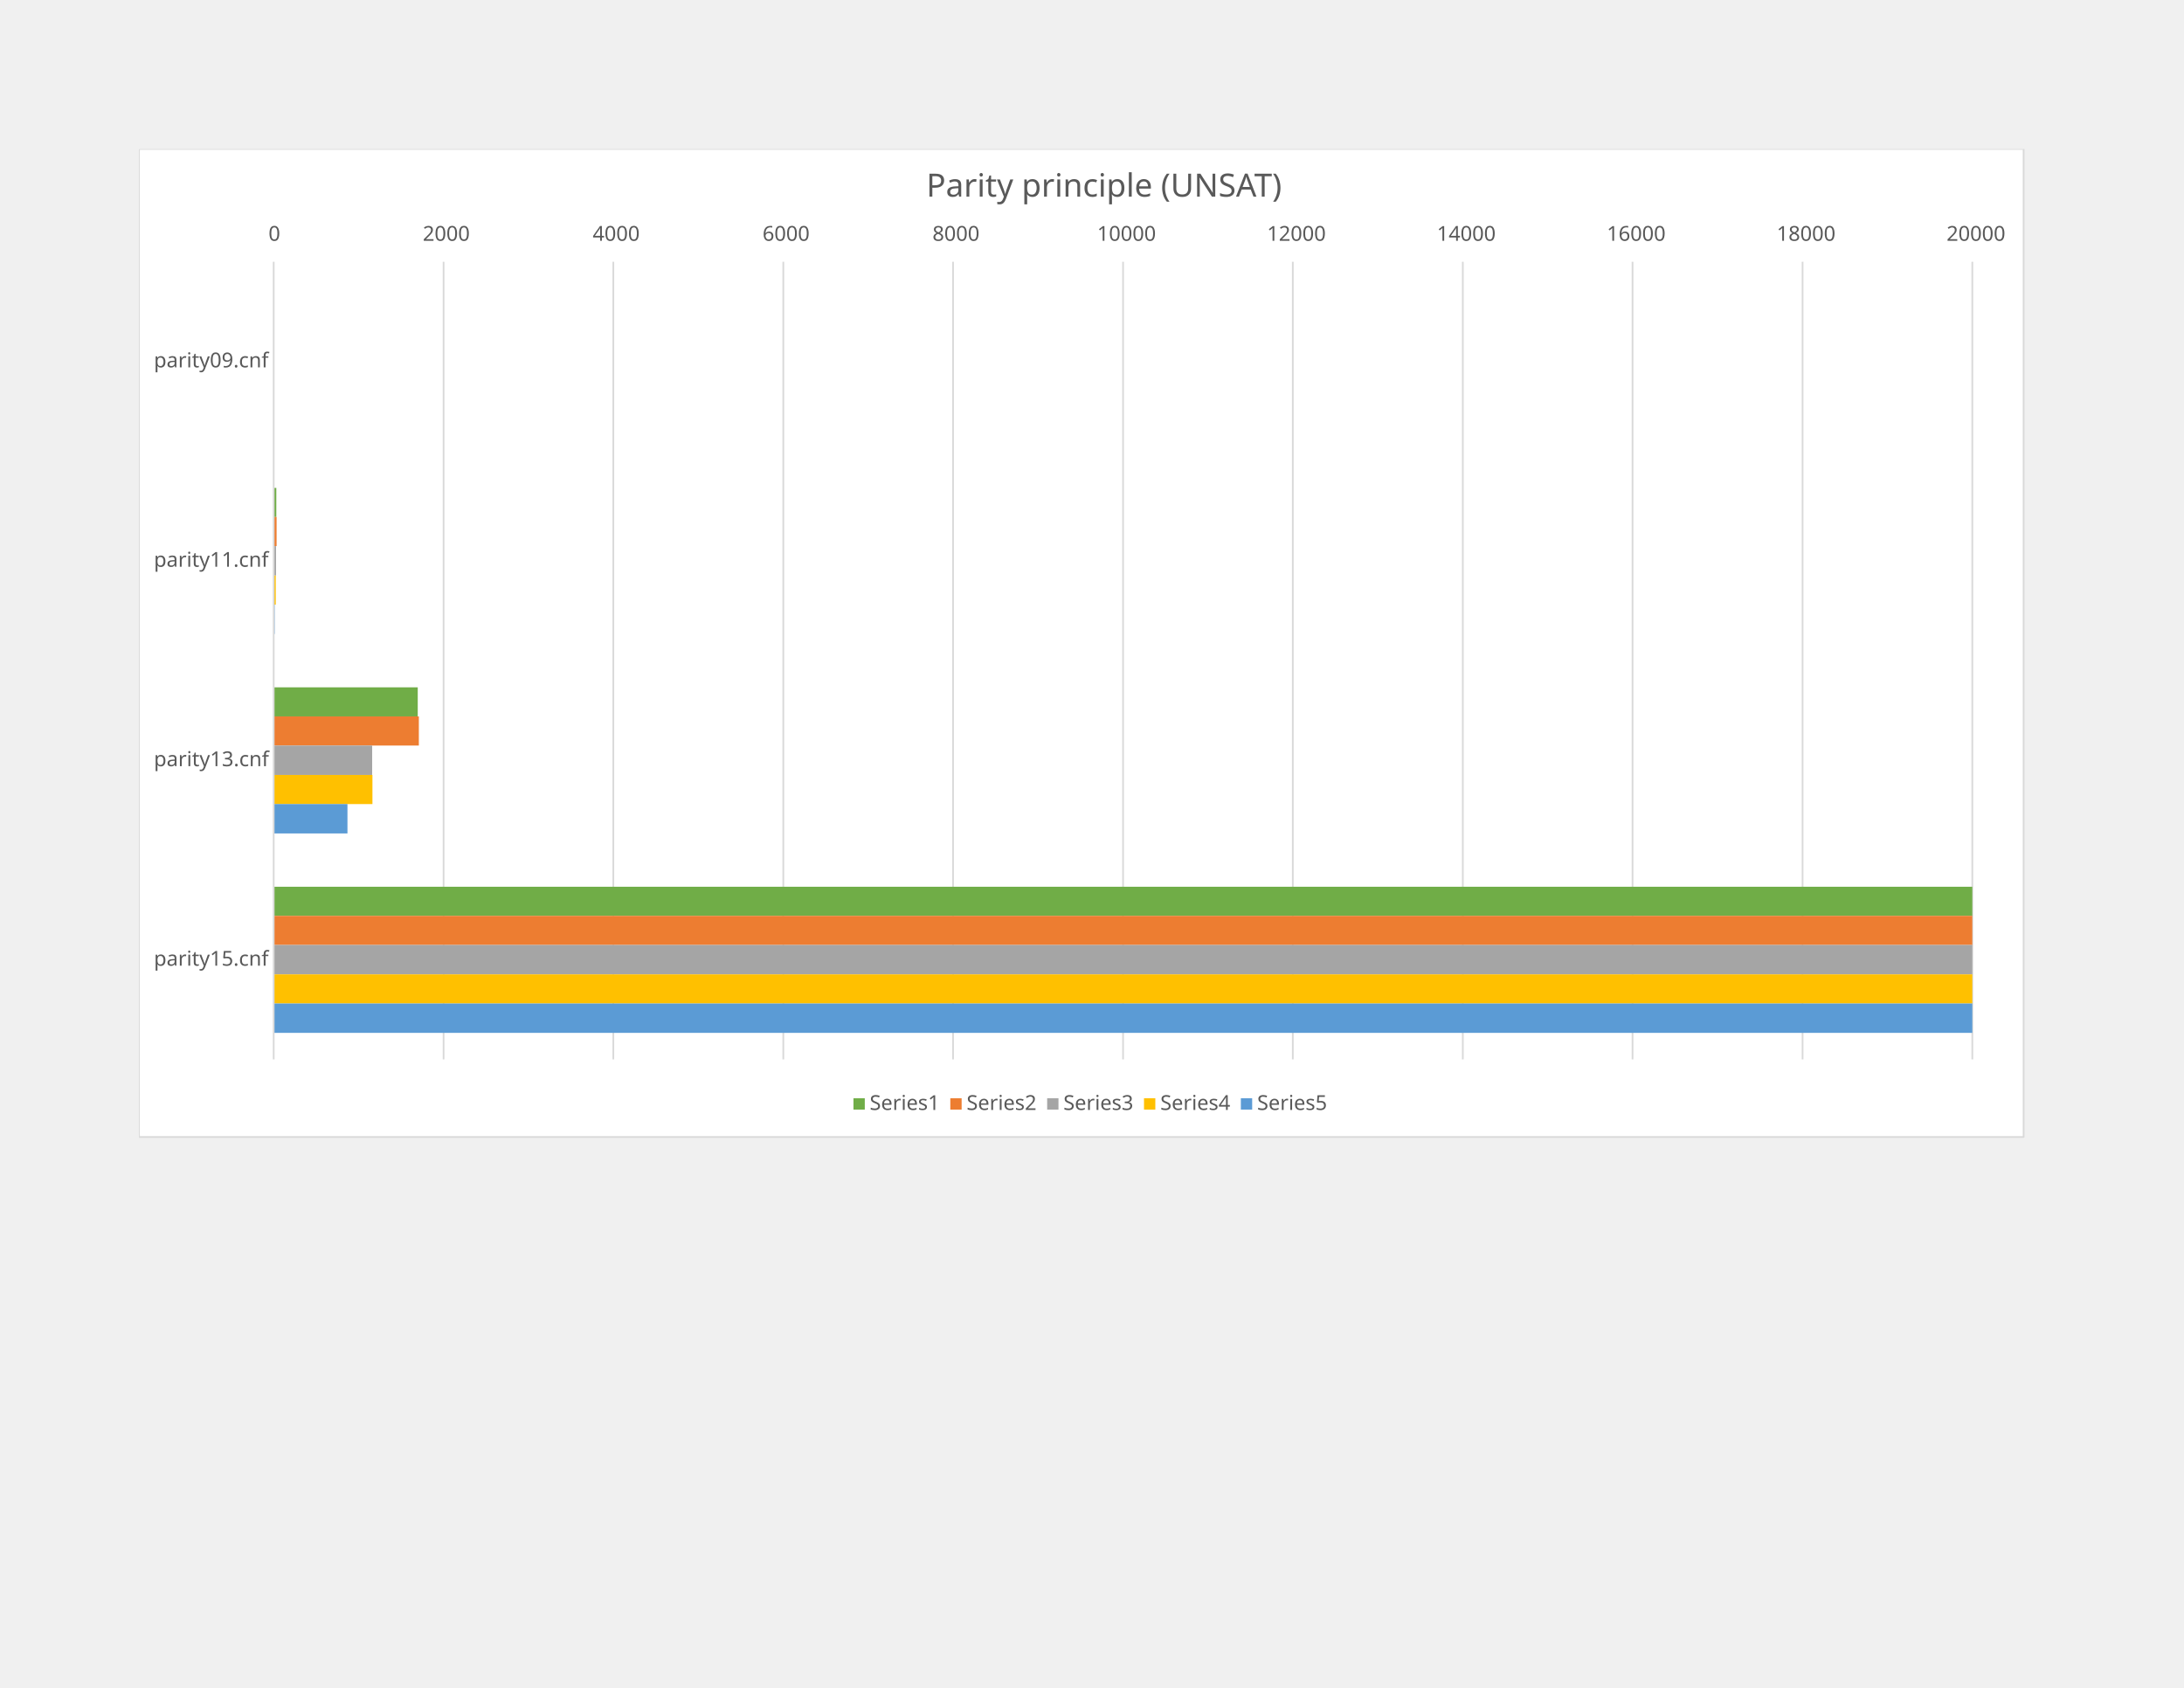
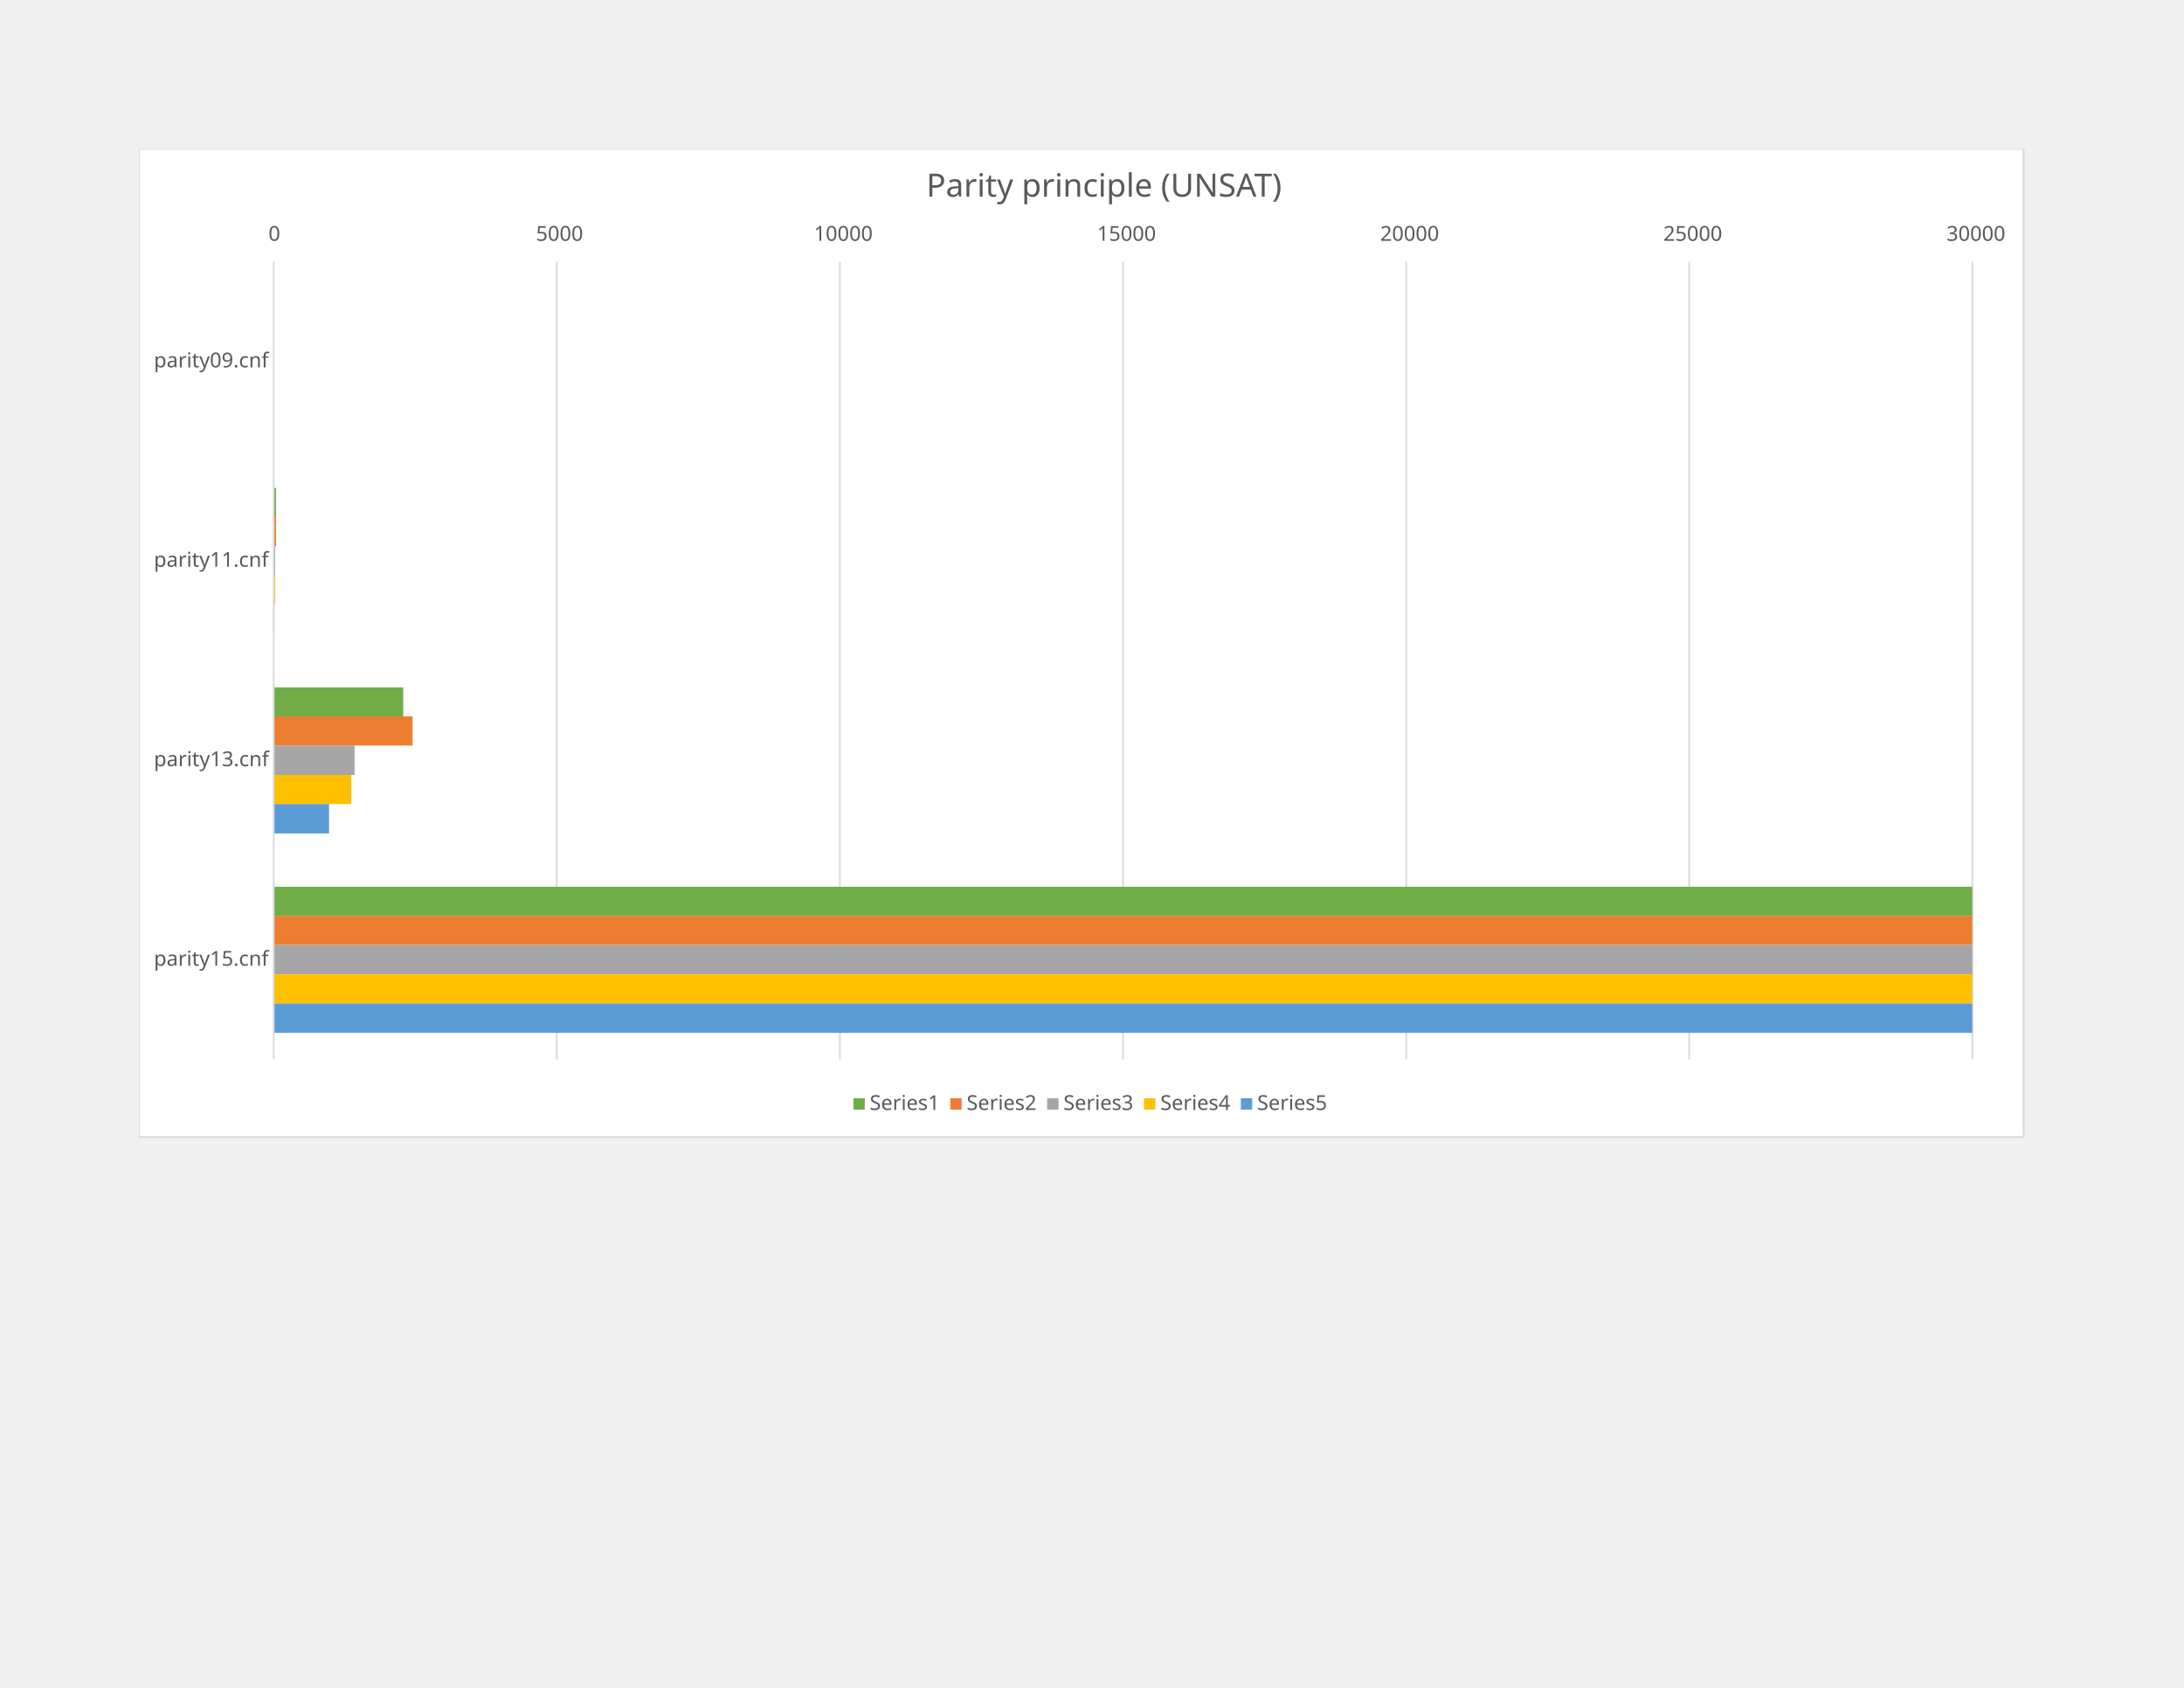
<svg xmlns="http://www.w3.org/2000/svg" version="1.1" width="792" height="612" viewBox="0 0 792 612">
  <defs>
    <clipPath id="clip_1">
      <path transform="matrix(1,0,0,-1,0,612)" d="M50.4 197.04H736.8V558H50.4Z" clip-rule="evenodd" />
    </clipPath>
    <clipPath id="clip_2">
      <path transform="matrix(1,0,0,-1,0,612)" d="M50.4 197.04H736.8V558H50.4Z" clip-rule="evenodd" />
    </clipPath>
    <clipPath id="clip_3">
      <path transform="matrix(1,0,0,-1,0,612)" d="M50.4 199.8H733.8V558H50.4Z" clip-rule="evenodd" />
    </clipPath>
    <clipPath id="clip_4">
      <path transform="matrix(1,0,0,-1,0,612)" d="M50.4 199.8H733.8V558H50.4Z" clip-rule="evenodd" />
    </clipPath>
    <clipPath id="clip_5">
      <path transform="matrix(1,0,0,-1,0,612)" d="M50.4 199.8H733.8V558H50.4Z" clip-rule="evenodd" />
    </clipPath>
    <clipPath id="clip_6">
      <path transform="matrix(1,0,0,-1,0,612)" d="M50.4 199.8H733.8V558H50.4Z" clip-rule="evenodd" />
    </clipPath>
    <clipPath id="clip_7">
      <path transform="matrix(1,0,0,-1,0,612)" d="M50.4 199.8H733.8V558H50.4Z" clip-rule="evenodd" />
    </clipPath>
    <clipPath id="clip_8">
      <path transform="matrix(1,0,0,-1,0,612)" d="M50.4 199.8H733.8V558H50.4Z" clip-rule="evenodd" />
    </clipPath>
    <clipPath id="clip_9">
      <path transform="matrix(1,0,0,-1,0,612)" d="M50.4 199.8H733.8V558H50.4Z" clip-rule="evenodd" />
    </clipPath>
    <clipPath id="clip_10">
      <path transform="matrix(1,0,0,-1,0,612)" d="M50.4 199.8H733.8V558H50.4Z" clip-rule="evenodd" />
    </clipPath>
    <clipPath id="clip_11">
      <path transform="matrix(1,0,0,-1,0,612)" d="M50.4 199.8H733.8V558H50.4Z" clip-rule="evenodd" />
    </clipPath>
    <clipPath id="clip_12">
      <path transform="matrix(1,0,0,-1,0,612)" d="M50.4 199.8H733.8V558H50.4Z" clip-rule="evenodd" />
    </clipPath>
    <clipPath id="clip_13">
      <path transform="matrix(1,0,0,-1,0,612)" d="M50.4 199.8H733.8V558H50.4Z" clip-rule="evenodd" />
    </clipPath>
    <clipPath id="clip_14">
      <path transform="matrix(1,0,0,-1,0,612)" d="M50.4 199.8H733.8V558H50.4Z" clip-rule="evenodd" />
    </clipPath>
    <clipPath id="clip_15">
      <path transform="matrix(1,0,0,-1,0,612)" d="M50.4 199.8H733.8V558H50.4Z" clip-rule="evenodd" />
    </clipPath>
    <clipPath id="clip_16">
      <path transform="matrix(1,0,0,-1,0,612)" d="M50.4 199.8H733.8V558H50.4Z" clip-rule="evenodd" />
    </clipPath>
    <clipPath id="clip_17">
      <path transform="matrix(1,0,0,-1,0,612)" d="M50.4 199.8H733.8V558H50.4Z" clip-rule="evenodd" />
    </clipPath>
    <clipPath id="clip_18">
      <path transform="matrix(1,0,0,-1,0,612)" d="M50.4 199.8H733.8V558H50.4Z" clip-rule="evenodd" />
    </clipPath>
    <clipPath id="clip_19">
      <path transform="matrix(1,0,0,-1,0,612)" d="M50.4 199.8H733.8V558H50.4Z" clip-rule="evenodd" />
    </clipPath>
    <clipPath id="clip_20">
-       <path transform="matrix(1,0,0,-1,0,612)" d="M50.4 199.8H733.8V558H50.4Z" clip-rule="evenodd" />
-     </clipPath>
-     <clipPath id="clip_21">
-       <path transform="matrix(1,0,0,-1,0,612)" d="M50.4 199.8H733.8V558H50.4Z" clip-rule="evenodd" />
-     </clipPath>
-     <clipPath id="clip_22">
-       <path transform="matrix(1,0,0,-1,0,612)" d="M50.4 199.8H733.8V558H50.4Z" clip-rule="evenodd" />
-     </clipPath>
-     <clipPath id="clip_23">
-       <path transform="matrix(1,0,0,-1,0,612)" d="M50.4 199.8H733.8V558H50.4Z" clip-rule="evenodd" />
-     </clipPath>
-     <clipPath id="clip_24">
      <path transform="matrix(1,0,0,-1,0,612)" d="M50.4 197.04H736.8V558H50.4Z" clip-rule="evenodd" />
    </clipPath>
  </defs>
  <g>
    <g clip-path="url(#clip_1)">
      <path transform="matrix(1,0,0,-1,0,612)" stroke-width=".14" stroke-linecap="butt" stroke-miterlimit="10" stroke-linejoin="miter" fill="none" stroke="#000000" stroke-opacity="0" d="M50.4 199.74H733.84V558H50.4Z" />
    </g>
    <g clip-path="url(#clip_2)">
      <path transform="matrix(1,0,0,-1,0,612)" d="M50.4 199.74H733.84V558H50.4Z" fill="#ffffff" fill-rule="evenodd" />
    </g>
-     <path transform="matrix(1,0,0,-1,0,612)" stroke-width=".623" stroke-linecap="butt" stroke-linejoin="round" fill="none" stroke="#d9d9d9" d="M160.86 517.09V227.86M222.41 517.09V227.86M284.06 517.09V227.86M345.61 517.09V227.86M407.27 517.09V227.86M468.82 517.09V227.86M530.47 517.09V227.86M592.02 517.09V227.86M653.68 517.09V227.86M715.24 517.09V227.86" />
-     <path transform="matrix(1,0,0,-1,0,612)" d="M99.249 507.4H99.349V496.85H99.249ZM100.2 435.09H99.249V424.54H100.2ZM151.49 362.78H99.249V352.23H151.49ZM715.23 290.47H99.249V279.92H715.23Z" fill="#70ad47" />
-     <path transform="matrix(1,0,0,-1,0,612)" d="M99.249 496.85H99.349V486.19H99.249ZM100.3 424.54H99.249V413.98H100.3ZM151.89 352.23H99.249V341.67H151.89ZM715.23 279.92H99.249V269.36H715.23Z" fill="#ed7d31" />
-     <path transform="matrix(1,0,0,-1,0,612)" d="M99.249 486.19H99.349V475.63H99.249ZM100.1 413.98H99.249V403.32H100.1ZM134.96 341.67H99.249V331.01H134.96ZM715.23 269.36H99.249V258.7H715.23Z" fill="#a5a5a5" />
-     <path transform="matrix(1,0,0,-1,0,612)" d="M99.249 475.63H99.349V465.07H99.249ZM100 403.32H99.249V392.76H100ZM135.06 331.01H99.249V320.45H135.06ZM715.23 258.7H99.249V248.14H715.23Z" fill="#ffc000" />
-     <path transform="matrix(1,0,0,-1,0,612)" d="M99.602 392.76H99.249V382.11H99.602ZM126 320.45H99.249V309.8H126ZM715.23 248.14H99.249V237.49H715.23Z" fill="#5b9bd5" />
+     <path transform="matrix(1,0,0,-1,0,612)" stroke-width=".623" stroke-linecap="butt" stroke-linejoin="round" fill="none" stroke="#d9d9d9" d="M201.89 517.09V227.86M304.58 517.09V227.86M407.27 517.09V227.86M509.95 517.09V227.86M612.54 517.09V227.86M715.24 517.09V227.86" />
+     <path transform="matrix(1,0,0,-1,0,612)" d="M99.249 507.4H99.349V496.85H99.249ZM100.1 435.09H99.249V424.54H100.1ZM146.22 362.78H99.249V352.23H146.22ZM715.23 290.47H99.249V279.92H715.23Z" fill="#70ad47" />
+     <path transform="matrix(1,0,0,-1,0,612)" d="M99.249 496.85H99.349V486.19H99.249ZM100.1 424.54H99.249V413.98H100.1ZM149.6 352.23H99.249V341.67H149.6ZM715.23 279.92H99.249V269.36H715.23Z" fill="#ed7d31" />
+     <path transform="matrix(1,0,0,-1,0,612)" d="M99.249 486.19H99.349V475.63H99.249ZM99.802 413.98H99.249V403.32H99.802ZM128.59 341.67H99.249V331.01H128.59ZM715.23 269.36H99.249V258.7H715.23Z" fill="#a5a5a5" />
+     <path transform="matrix(1,0,0,-1,0,612)" d="M99.802 403.32H99.249V392.76H99.802ZM127.39 331.01H99.249V320.45H127.39ZM715.23 258.7H99.249V248.14H715.23Z" fill="#ffc000" />
+     <path transform="matrix(1,0,0,-1,0,612)" d="M99.503 392.76H99.249V382.11H99.503ZM119.32 320.45H99.249V309.8H119.32ZM715.23 248.14H99.249V237.49H715.23Z" fill="#5b9bd5" />
    <path transform="matrix(1,0,0,-1,0,612)" stroke-width=".623" stroke-linecap="butt" stroke-linejoin="round" fill="none" stroke="#d9d9d9" d="M99.249 517.09V227.86" />
    <g clip-path="url(#clip_3)">
      <text fill="#595959" xml:space="preserve" transform="matrix(1 0 -0 1 0 612)" font-size="7.464" font-family="Calibri">
        <tspan y="-524.69" x="97.368">0</tspan>
      </text>
    </g>
    <g clip-path="url(#clip_4)">
      <text fill="#595959" xml:space="preserve" transform="matrix(1 0 -0 1 0 612)" font-size="7.464" font-family="Calibri">
-         <tspan y="-524.69" x="153.31 157.078 160.846 164.614">2000</tspan>
+         <tspan y="-524.69" x="194.38 198.172 201.964 205.756">5000</tspan>
      </text>
    </g>
    <g clip-path="url(#clip_5)">
      <text fill="#595959" xml:space="preserve" transform="matrix(1 0 -0 1 0 612)" font-size="7.464" font-family="Calibri">
-         <tspan y="-524.69" x="214.92 218.688 222.456 226.224">4000</tspan>
+         <tspan y="-524.69" x="295.15 298.942 302.734 306.526 310.318">10000</tspan>
      </text>
    </g>
    <g clip-path="url(#clip_6)">
      <text fill="#595959" xml:space="preserve" transform="matrix(1 0 -0 1 0 612)" font-size="7.464" font-family="Calibri">
-         <tspan y="-524.69" x="276.53 280.298 284.066 287.834">6000</tspan>
+         <tspan y="-524.69" x="397.85 401.642 405.434 409.226 413.018">15000</tspan>
      </text>
    </g>
    <g clip-path="url(#clip_7)">
      <text fill="#595959" xml:space="preserve" transform="matrix(1 0 -0 1 0 612)" font-size="7.464" font-family="Calibri">
-         <tspan y="-524.69" x="338.14 341.908 345.676 349.444">8000</tspan>
+         <tspan y="-524.69" x="500.52 504.312 508.104 511.896 515.688">20000</tspan>
      </text>
    </g>
    <g clip-path="url(#clip_8)">
      <text fill="#595959" xml:space="preserve" transform="matrix(1 0 -0 1 0 612)" font-size="7.464" font-family="Calibri">
-         <tspan y="-524.69" x="397.85 401.642 405.434 409.226 413.018">10000</tspan>
+         <tspan y="-524.69" x="603.19 606.982 610.774 614.566 618.358">25000</tspan>
      </text>
    </g>
    <g clip-path="url(#clip_9)">
      <text fill="#595959" xml:space="preserve" transform="matrix(1 0 -0 1 0 612)" font-size="7.464" font-family="Calibri">
-         <tspan y="-524.69" x="459.46 463.252 467.044 470.836 474.628">12000</tspan>
+         <tspan y="-524.69" x="705.89 709.682 713.474 717.266 721.058">30000</tspan>
      </text>
    </g>
    <g clip-path="url(#clip_10)">
      <text fill="#595959" xml:space="preserve" transform="matrix(1 0 -0 1 0 612)" font-size="7.464" font-family="Calibri">
-         <tspan y="-524.69" x="521.06 524.852 528.644 532.436 536.228">14000</tspan>
+         <tspan y="-478.8" x="55.8 59.689 63.279 65.959 67.675 70.176 73.557 77.341 81.125 83.006 86.119 90.097">parity09.cnf</tspan>
      </text>
    </g>
    <g clip-path="url(#clip_11)">
      <text fill="#595959" xml:space="preserve" transform="matrix(1 0 -0 1 0 612)" font-size="7.464" font-family="Calibri">
-         <tspan y="-524.69" x="582.67 586.462 590.254 594.046 597.838">16000</tspan>
+         <tspan y="-406.49" x="55.8 59.689 63.279 65.959 67.675 70.176 73.557 77.341 81.125 83.006 86.119 90.097">parity11.cnf</tspan>
      </text>
    </g>
    <g clip-path="url(#clip_12)">
-       <text fill="#595959" xml:space="preserve" transform="matrix(1 0 -0 1 0 612)" font-size="7.464" font-family="Calibri">
-         <tspan y="-524.69" x="644.28 648.072 651.864 655.656 659.448">18000</tspan>
+       <text fill="#595959" xml:space="preserve" transform="matrix(1 0 -0 1 0 612)" font-size="7.488" font-family="Calibri">
+         <tspan y="-334.18" x="55.8 59.686 63.273 65.969 67.691 70.169 73.562 77.358 81.154 83.041 86.126 90.103">parity13.cnf</tspan>
      </text>
    </g>
    <g clip-path="url(#clip_13)">
      <text fill="#595959" xml:space="preserve" transform="matrix(1 0 -0 1 0 612)" font-size="7.464" font-family="Calibri">
-         <tspan y="-524.69" x="705.89 709.682 713.474 717.266 721.058">20000</tspan>
+         <tspan y="-261.84" x="55.8 59.689 63.279 65.959 67.675 70.176 73.557 77.341 81.125 83.006 86.119 90.097">parity15.cnf</tspan>
      </text>
    </g>
    <g clip-path="url(#clip_14)">
-       <text fill="#595959" xml:space="preserve" transform="matrix(1 0 -0 1 0 612)" font-size="7.464" font-family="Calibri">
-         <tspan y="-478.8" x="55.8 59.689 63.279 65.959 67.675 70.176 73.557 77.341 81.125 83.006 86.119 90.097">parity09.cnf</tspan>
-       </text>
-     </g>
-     <g clip-path="url(#clip_15)">
-       <text fill="#595959" xml:space="preserve" transform="matrix(1 0 -0 1 0 612)" font-size="7.464" font-family="Calibri">
-         <tspan y="-406.49" x="55.8 59.689 63.279 65.959 67.675 70.176 73.557 77.341 81.125 83.006 86.119 90.097">parity11.cnf</tspan>
-       </text>
-     </g>
-     <g clip-path="url(#clip_16)">
-       <text fill="#595959" xml:space="preserve" transform="matrix(1 0 -0 1 0 612)" font-size="7.488" font-family="Calibri">
-         <tspan y="-334.18" x="55.8 59.686 63.273 65.969 67.691 70.169 73.562 77.358 81.154 83.041 86.126 90.103">parity13.cnf</tspan>
-       </text>
-     </g>
-     <g clip-path="url(#clip_17)">
-       <text fill="#595959" xml:space="preserve" transform="matrix(1 0 -0 1 0 612)" font-size="7.464" font-family="Calibri">
-         <tspan y="-261.84" x="55.8 59.689 63.279 65.959 67.675 70.176 73.557 77.341 81.125 83.006 86.119 90.097">parity15.cnf</tspan>
-       </text>
-     </g>
-     <g clip-path="url(#clip_18)">
      <text fill="#595959" xml:space="preserve" transform="matrix(1 0 -0 1 0 612)" font-size="11.64" font-family="Calibri">
        <tspan y="-540.7" x="335.93 341.692 347.267 351.33 354.007 357.906 363.179 365.67 371.746 375.809 378.486 384.597 389.462 392.139 398.25 400.928 406.666 409.343 412.824 420.297 427.816 433.159 439.002 444.671">Parity principle (UNSAT)</tspan>
      </text>
    </g>
    <path transform="matrix(1,0,0,-1,0,612)" d="M309.5 209.67H313.603V213.773H309.5Z" fill="#70ad47" fill-rule="evenodd" />
-     <g clip-path="url(#clip_19)">
+     <g clip-path="url(#clip_15)">
      <text fill="#595959" xml:space="preserve" transform="matrix(1 0 -0 1 0 612)" font-size="7.464" font-family="Calibri">
        <tspan y="-209.54" x="315.38 318.806 322.575 325.18 326.875 330.659 333.577">Series1</tspan>
      </text>
    </g>
    <path transform="matrix(1,0,0,-1,0,612)" d="M344.62 209.67H348.723V213.773H344.62Z" fill="#ed7d31" fill-rule="evenodd" />
-     <g clip-path="url(#clip_20)">
+     <g clip-path="url(#clip_16)">
      <text fill="#595959" xml:space="preserve" transform="matrix(1 0 -0 1 0 612)" font-size="7.464" font-family="Calibri">
        <tspan y="-209.54" x="350.52 353.901 357.685 360.29 361.955 365.739 368.62">Series2</tspan>
      </text>
    </g>
    <path transform="matrix(1,0,0,-1,0,612)" d="M379.74 209.67H383.843V213.773H379.74Z" fill="#a5a5a5" fill-rule="evenodd" />
-     <g clip-path="url(#clip_21)">
+     <g clip-path="url(#clip_17)">
      <text fill="#595959" xml:space="preserve" transform="matrix(1 0 -0 1 0 612)" font-size="7.464" font-family="Calibri">
        <tspan y="-209.54" x="385.63 389.011 392.795 395.4 397.095 400.879 403.797">Series3</tspan>
      </text>
    </g>
    <path transform="matrix(1,0,0,-1,0,612)" d="M414.86 209.67H418.963V213.773H414.86Z" fill="#ffc000" fill-rule="evenodd" />
-     <g clip-path="url(#clip_22)">
+     <g clip-path="url(#clip_18)">
      <text fill="#595959" xml:space="preserve" transform="matrix(1 0 -0 1 0 612)" font-size="7.464" font-family="Calibri">
        <tspan y="-209.54" x="420.77 424.151 427.935 430.54 432.205 435.989 438.87">Series4</tspan>
      </text>
    </g>
    <path transform="matrix(1,0,0,-1,0,612)" d="M449.98 209.67H454.083V213.773H449.98Z" fill="#5b9bd5" fill-rule="evenodd" />
-     <g clip-path="url(#clip_23)">
+     <g clip-path="url(#clip_19)">
      <text fill="#595959" xml:space="preserve" transform="matrix(1 0 -0 1 0 612)" font-size="7.464" font-family="Calibri">
        <tspan y="-209.54" x="455.88 459.261 463.045 465.65 467.345 471.129 474.047">Series5</tspan>
      </text>
    </g>
-     <g clip-path="url(#clip_24)">
+     <g clip-path="url(#clip_20)">
      <path transform="matrix(1,0,0,-1,0,612)" stroke-width=".623" stroke-linecap="butt" stroke-linejoin="round" fill="none" stroke="#d9d9d9" d="M50.4 199.74H733.84V558H50.4Z" />
    </g>
  </g>
</svg>
